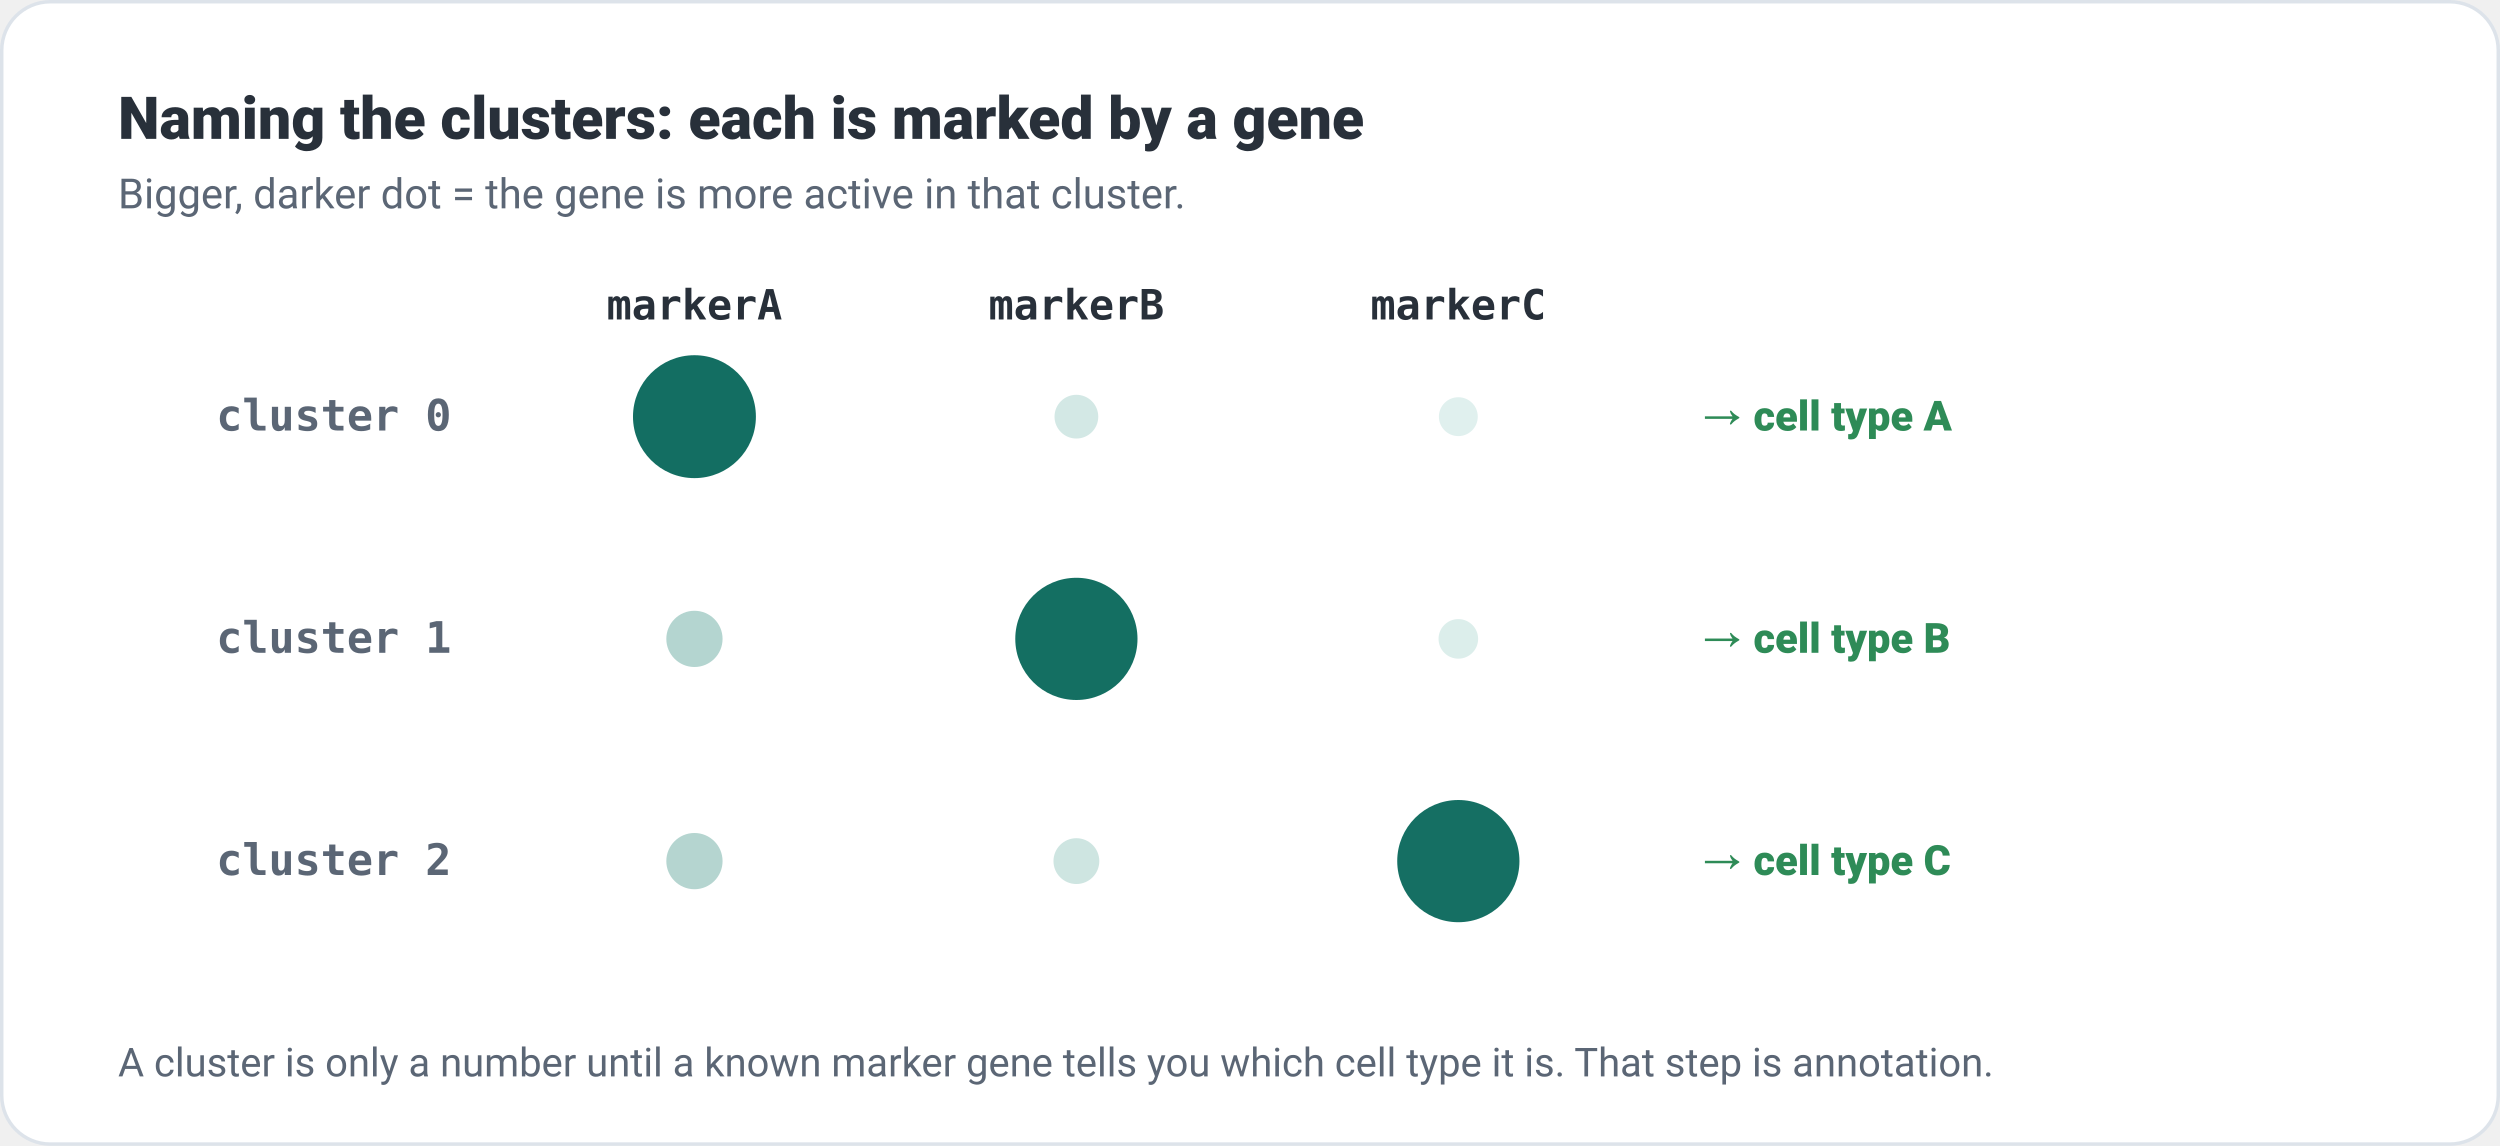
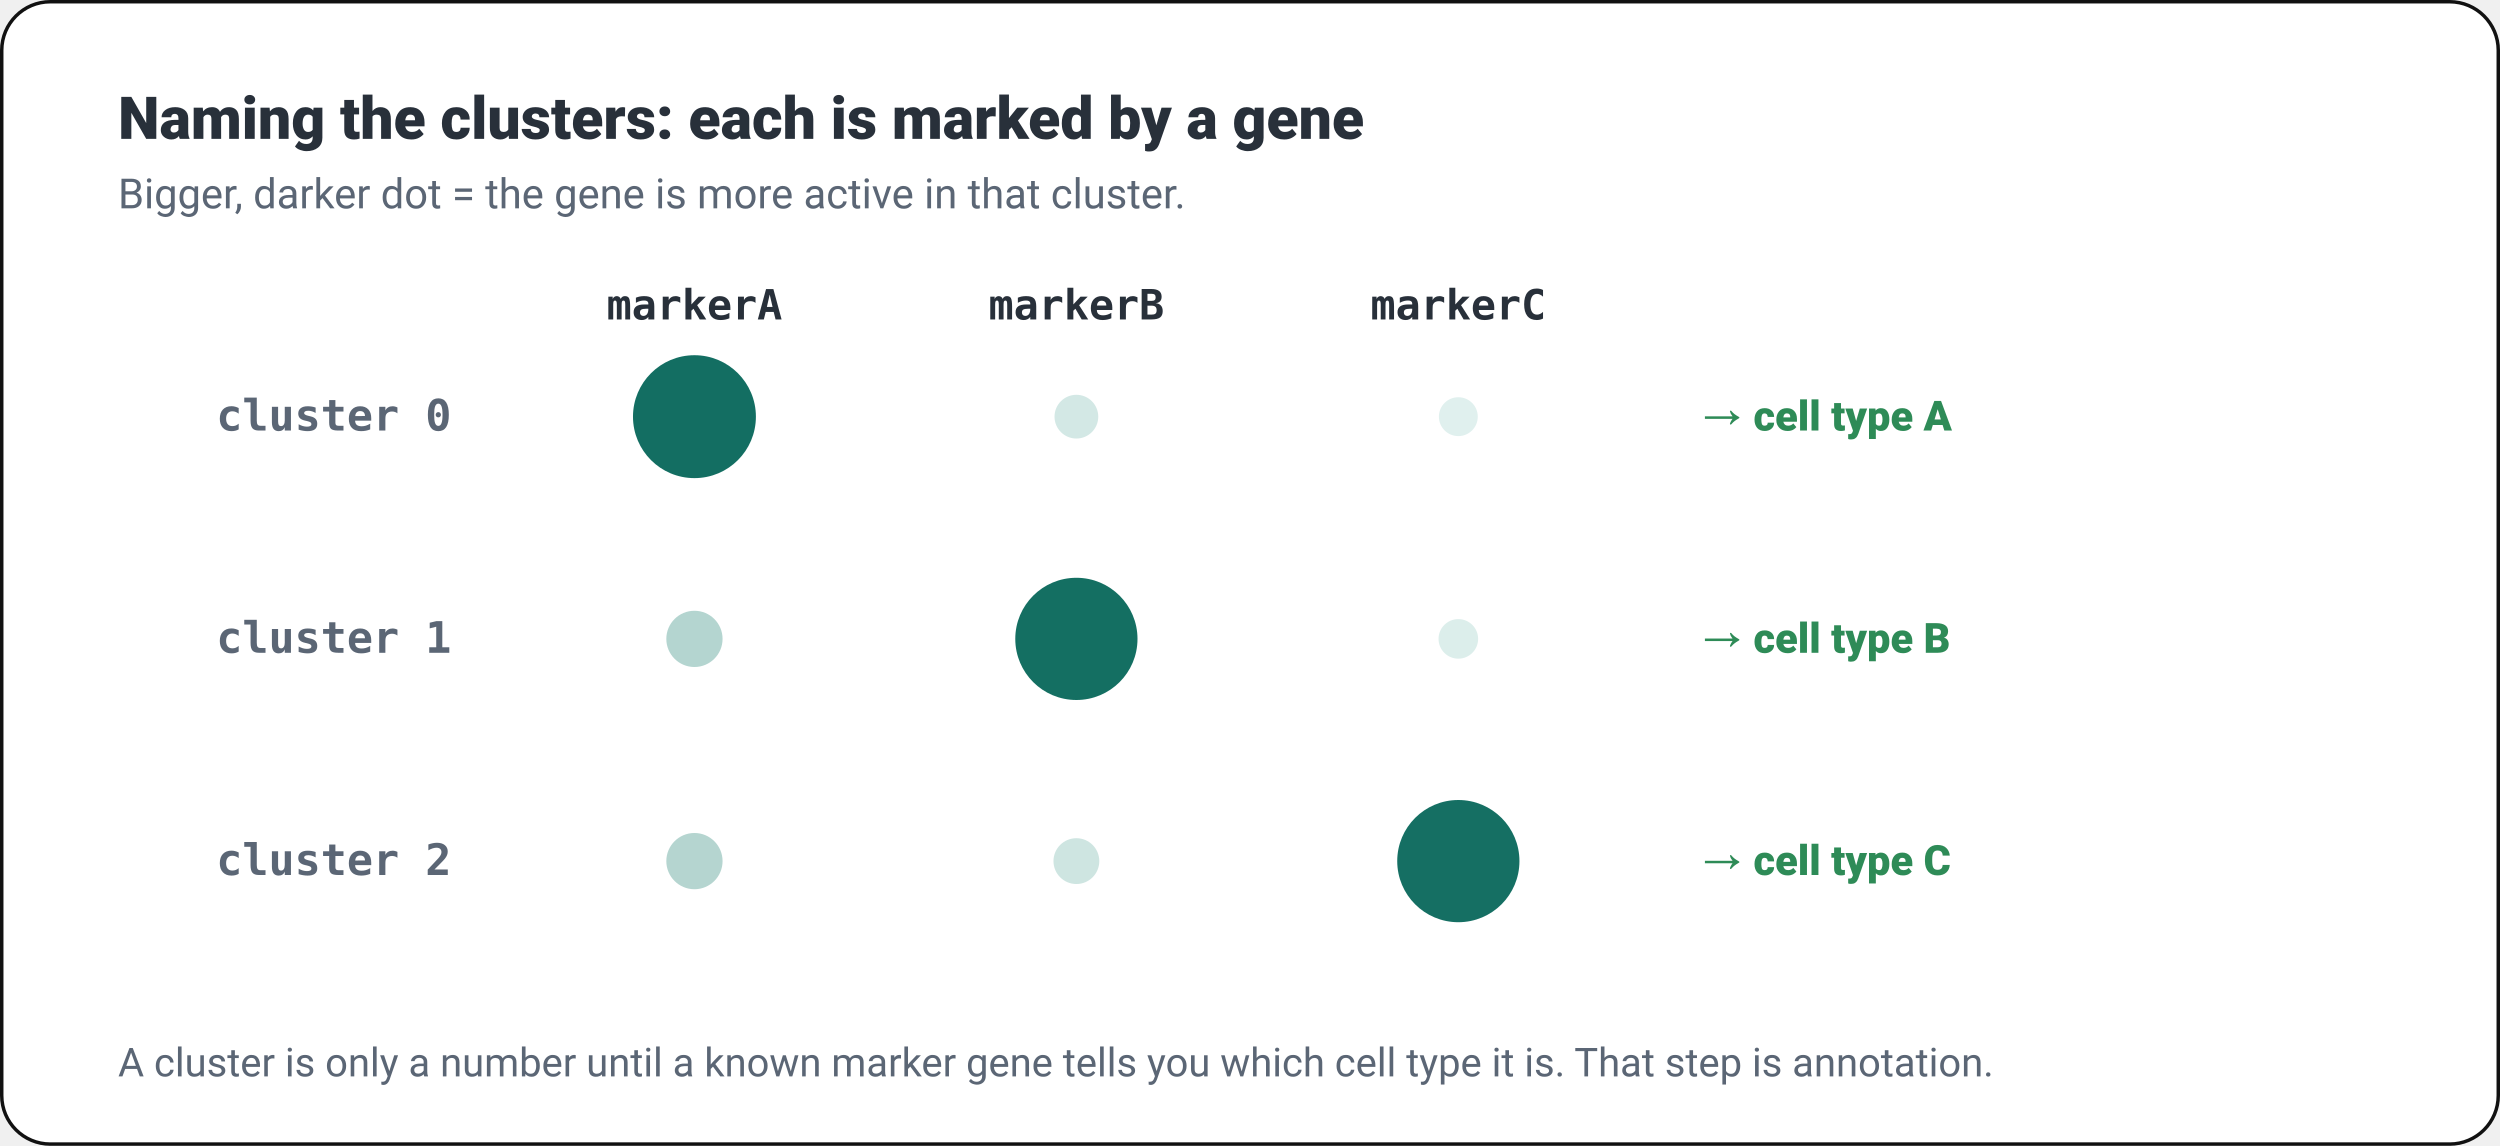
<svg xmlns="http://www.w3.org/2000/svg" viewBox="0 0 720 330" font-family="-apple-system, BlinkMacSystemFont, Segoe UI, Roboto, Helvetica, Arial, sans-serif" role="img" aria-label="A dot plot: three clusters by three marker genes. Cluster 0 strongly expresses markerA, cluster 1 markerB, cluster 2 markerC. Each cluster is therefore named as the matching cell type.">
-   <rect x="0.5" y="0.5" width="719" height="329" rx="14" fill="#ffffff" stroke="#dde3ea" />
+   <rect x="0.5" y="0.5" width="719" height="329" rx="14" fill="#ffffff" stroke="#111111" />
  <text x="34" y="40" font-size="17" font-weight="800" fill="#28303a">Naming the clusters: each is marked by a gene</text>
  <text x="34" y="60" font-size="12" fill="#5b6675">Bigger, darker dot = the gene is more active in that cluster.</text>
  <text x="200" y="92" text-anchor="middle" font-size="12" font-weight="700" fill="#28303a" font-family="ui-monospace, Menlo, monospace">markerA</text>
  <text x="310" y="92" text-anchor="middle" font-size="12" font-weight="700" fill="#28303a" font-family="ui-monospace, Menlo, monospace">markerB</text>
  <text x="420" y="92" text-anchor="middle" font-size="12" font-weight="700" fill="#28303a" font-family="ui-monospace, Menlo, monospace">markerC</text>
  <text x="130" y="124" text-anchor="end" font-size="12.5" font-weight="700" fill="#5b6675" font-family="ui-monospace, Menlo, monospace">cluster 0</text>
  <circle cx="200" cy="120" r="17.7" fill="rgb(19,110,98)" />
  <circle cx="310" cy="120" r="6.3" fill="rgb(211,232,229)" />
  <circle cx="420" cy="120" r="5.6" fill="rgb(224,240,238)" />
  <text x="490" y="124" font-size="12" font-weight="800" fill="#2e8b57">→ cell type A</text>
  <text x="130" y="188" text-anchor="end" font-size="12.5" font-weight="700" fill="#5b6675" font-family="ui-monospace, Menlo, monospace">cluster 1</text>
  <circle cx="200" cy="184" r="8.1" fill="rgb(180,213,208)" />
  <circle cx="310" cy="184" r="17.6" fill="rgb(20,111,98)" />
  <circle cx="420" cy="184" r="5.7" fill="rgb(220,238,235)" />
  <text x="490" y="188" font-size="12" font-weight="800" fill="#2e8b57">→ cell type B</text>
  <text x="130" y="252" text-anchor="end" font-size="12.5" font-weight="700" fill="#5b6675" font-family="ui-monospace, Menlo, monospace">cluster 2</text>
  <circle cx="200" cy="248" r="8.1" fill="rgb(181,213,208)" />
  <circle cx="310" cy="248" r="6.6" fill="rgb(206,229,225)" />
  <circle cx="420" cy="248" r="17.6" fill="rgb(21,111,99)" />
  <text x="490" y="252" font-size="12" font-weight="800" fill="#2e8b57">→ cell type C</text>
  <text x="34" y="310" font-size="11.5" fill="#5b6675">A cluster is only a number until a known marker gene tells you which cell type it is. That step is annotation.</text>
</svg>
